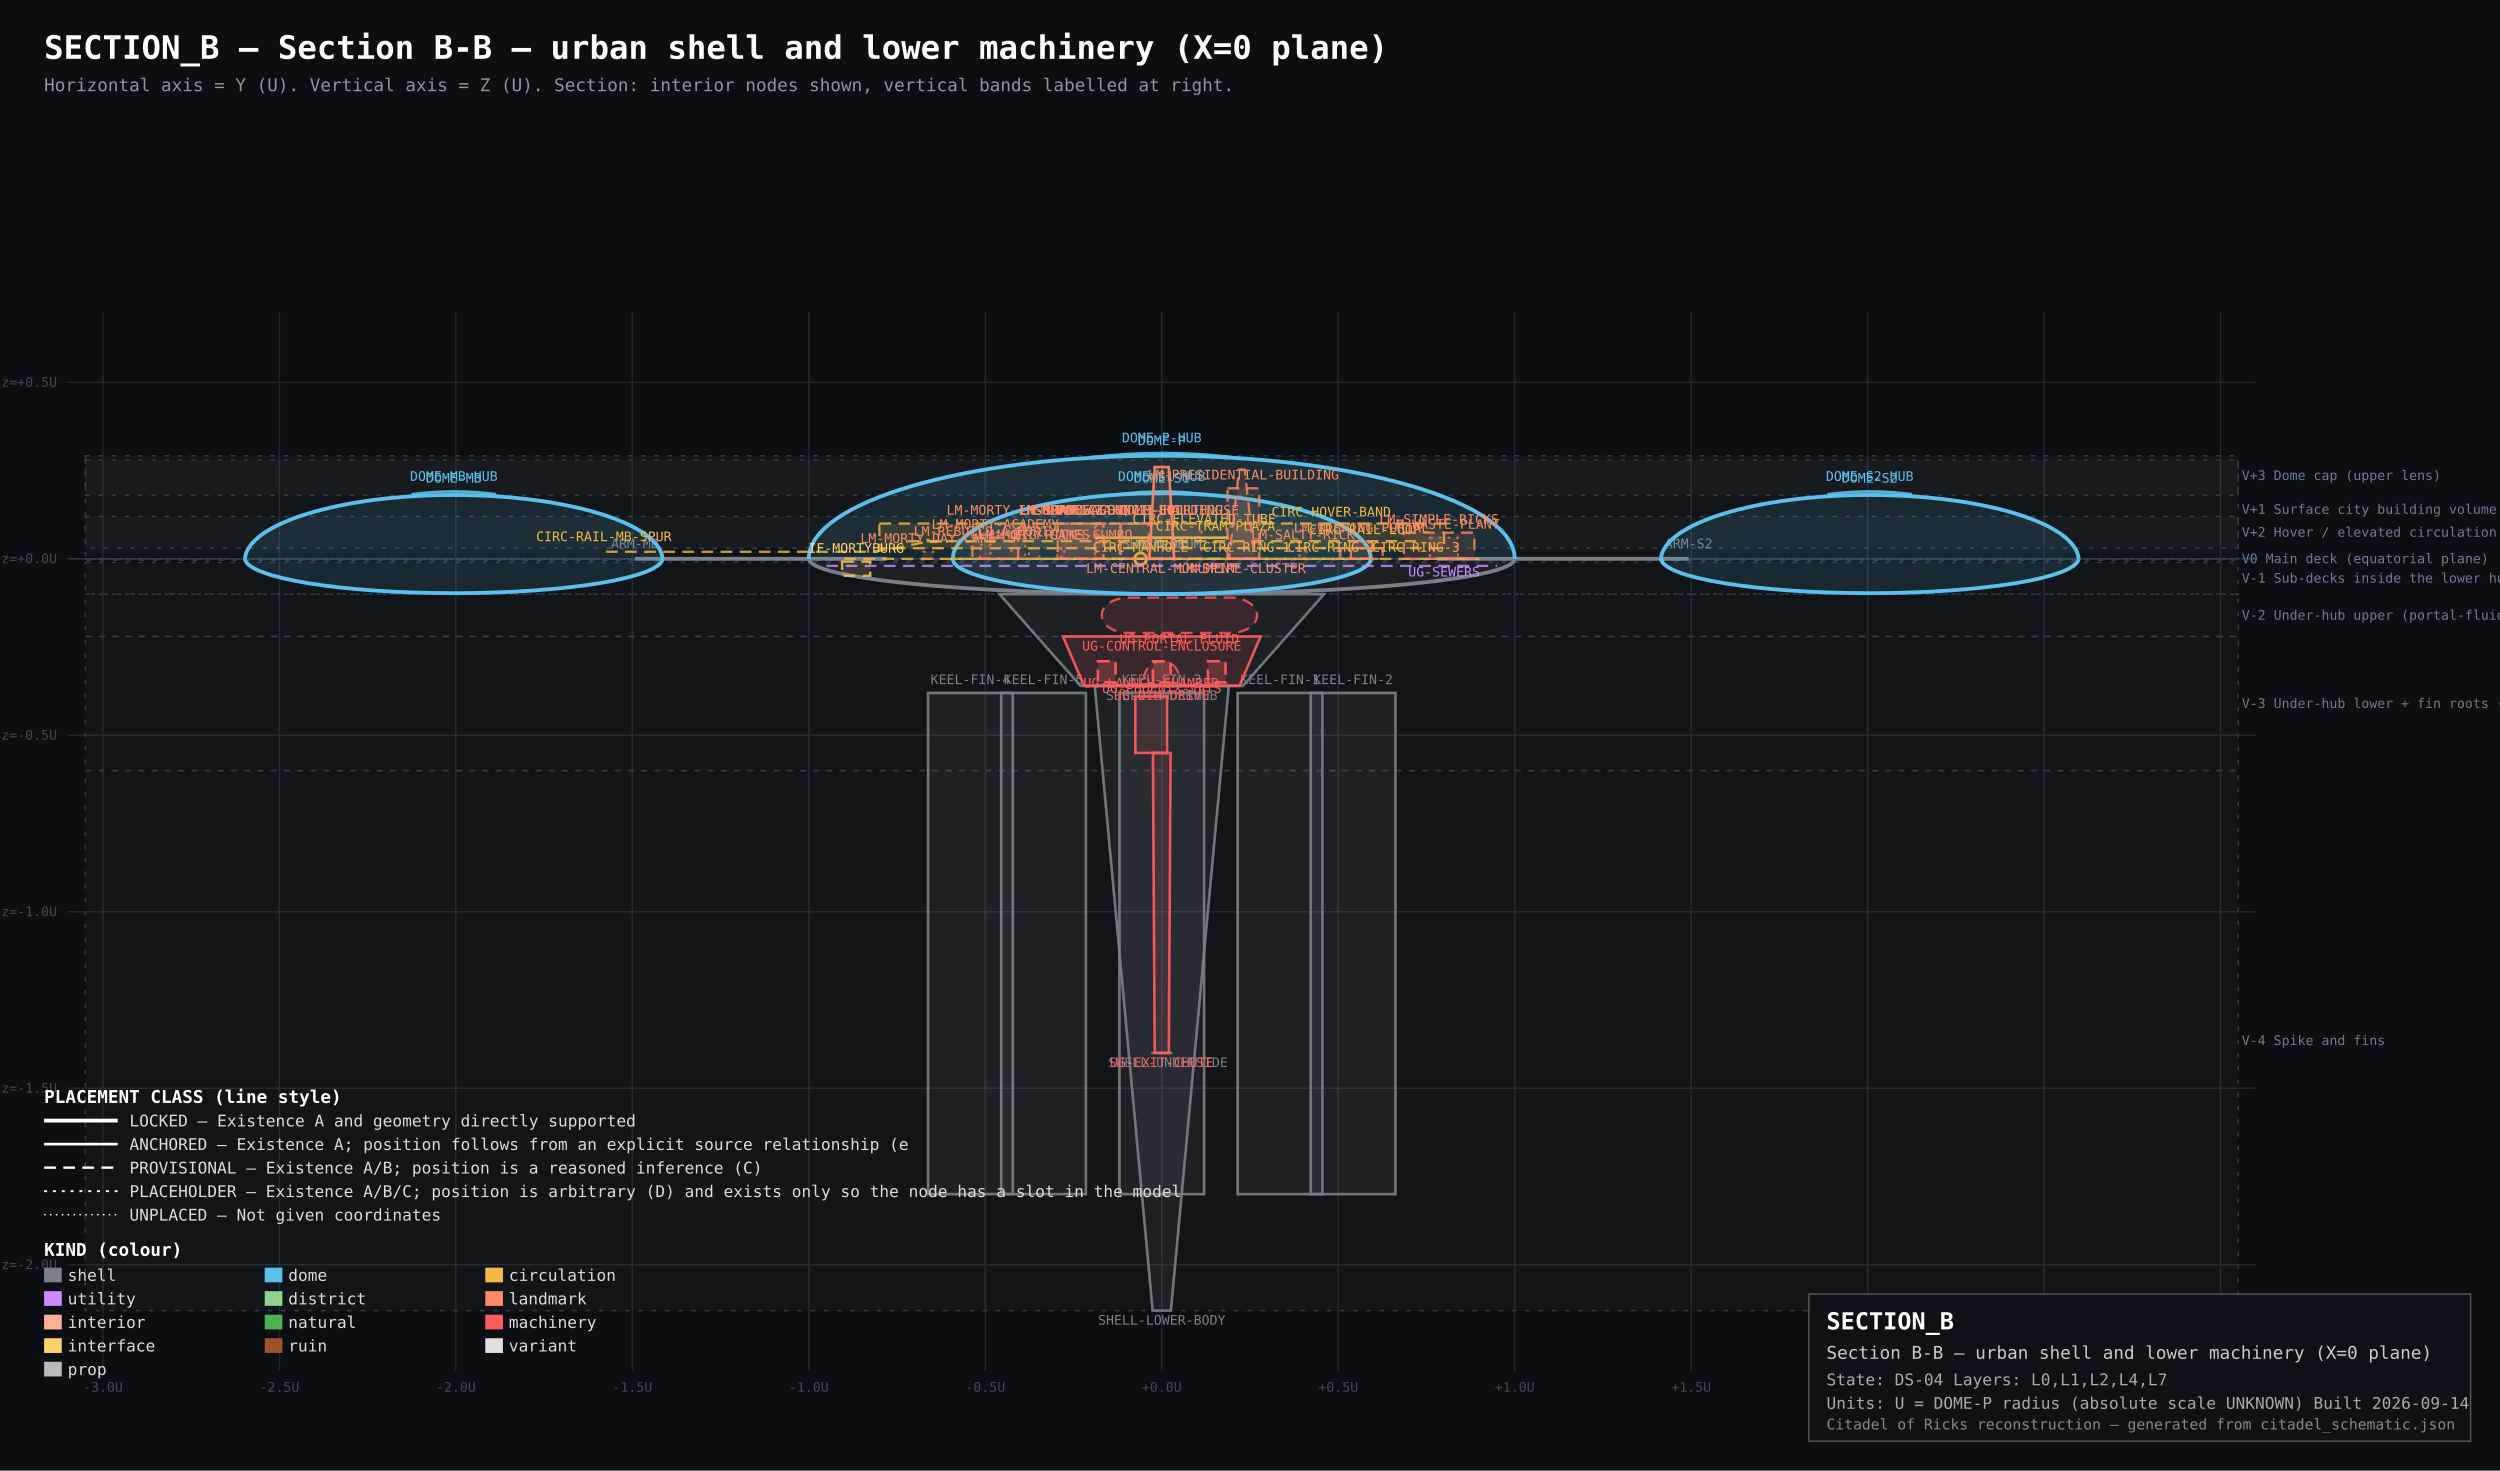
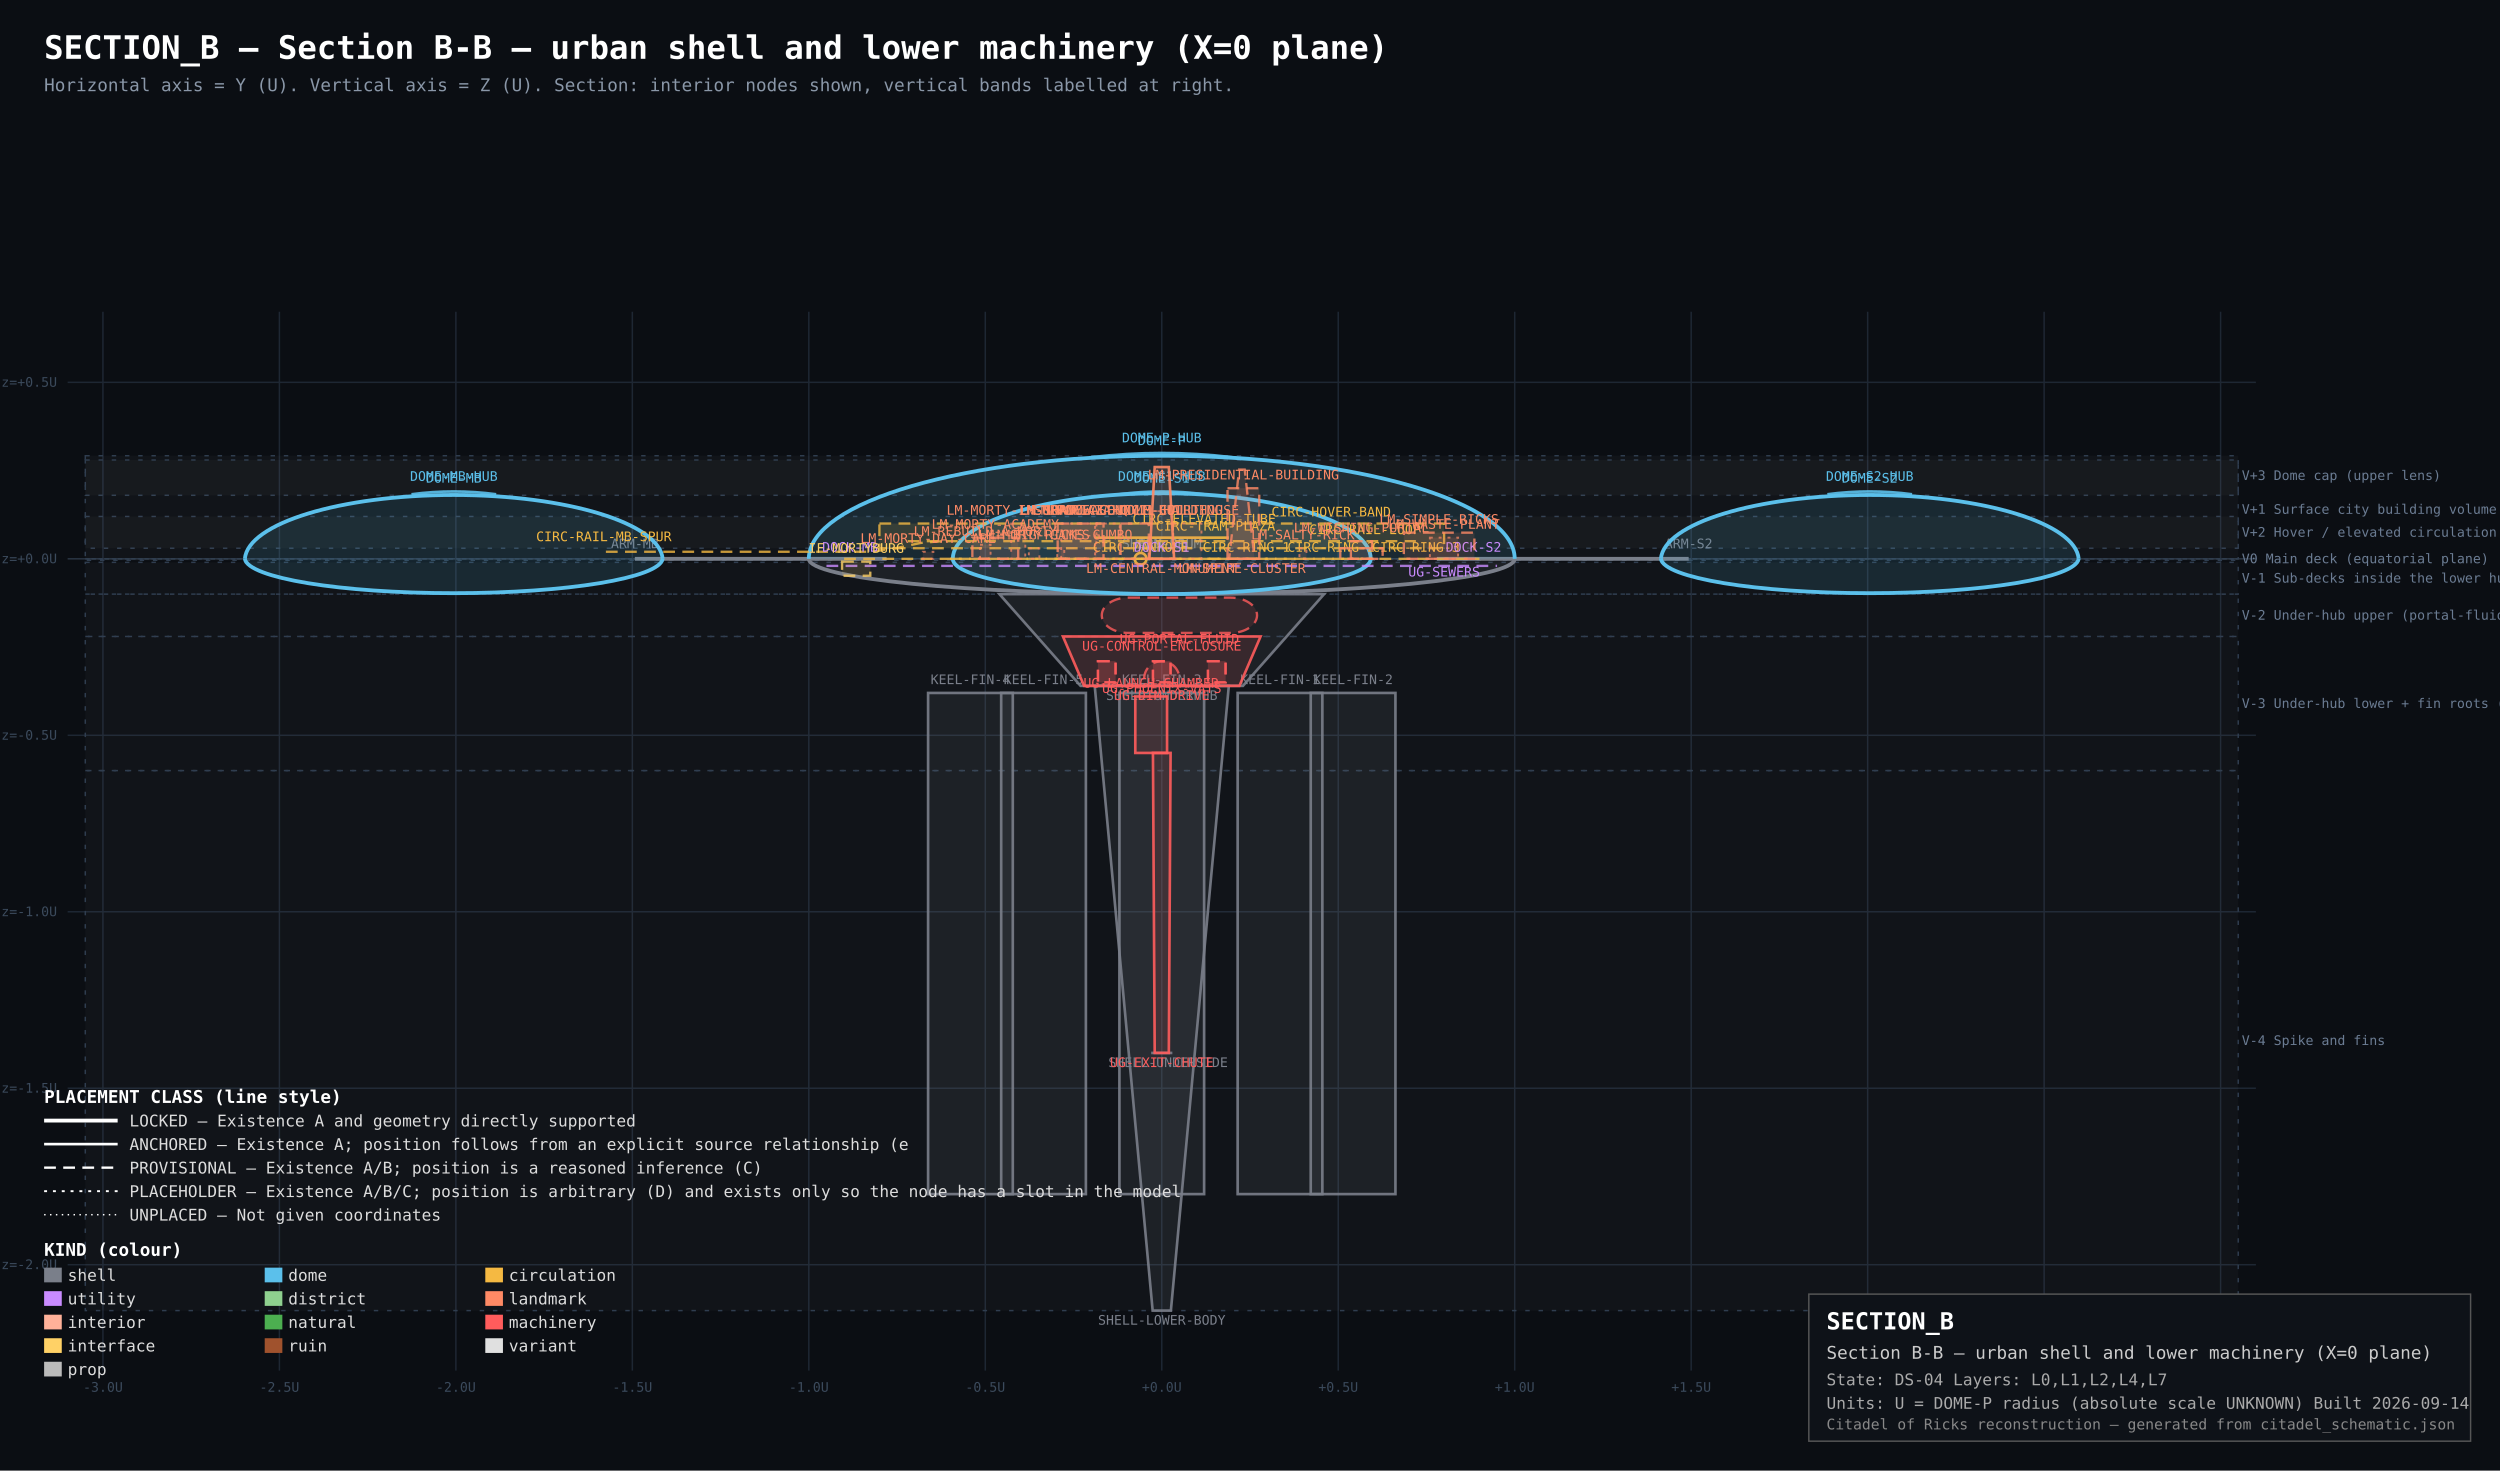
<svg xmlns="http://www.w3.org/2000/svg" width="1700" height="1000" viewBox="0 0 1700 1000" font-family="ui-monospace, Consolas, monospace">
  <rect width="1700" height="1000" fill="#0b0e13" />
  <line x1="46.0" y1="860.0" x2="1534.0" y2="860.0" stroke="#1e2733" stroke-width="1" />
  <text x="38.8" y="863.0" font-size="9" text-anchor="end" fill="#3b4a5c" font-family="ui-monospace, Consolas, monospace">z=-2.0U</text>
  <line x1="46.0" y1="740.0" x2="1534.0" y2="740.0" stroke="#1e2733" stroke-width="1" />
  <text x="38.8" y="743.0" font-size="9" text-anchor="end" fill="#3b4a5c" font-family="ui-monospace, Consolas, monospace">z=-1.5U</text>
  <line x1="46.0" y1="620.0" x2="1534.0" y2="620.0" stroke="#1e2733" stroke-width="1" />
  <text x="38.8" y="623.0" font-size="9" text-anchor="end" fill="#3b4a5c" font-family="ui-monospace, Consolas, monospace">z=-1.0U</text>
  <line x1="46.0" y1="500.0" x2="1534.0" y2="500.0" stroke="#1e2733" stroke-width="1" />
  <text x="38.8" y="503.0" font-size="9" text-anchor="end" fill="#3b4a5c" font-family="ui-monospace, Consolas, monospace">z=-0.5U</text>
  <line x1="46.0" y1="380.0" x2="1534.0" y2="380.0" stroke="#2a3644" stroke-width="1" />
  <text x="38.8" y="383.0" font-size="9" text-anchor="end" fill="#3b4a5c" font-family="ui-monospace, Consolas, monospace">z=+0.0U</text>
  <line x1="46.0" y1="260.0" x2="1534.0" y2="260.0" stroke="#1e2733" stroke-width="1" />
  <text x="38.8" y="263.0" font-size="9" text-anchor="end" fill="#3b4a5c" font-family="ui-monospace, Consolas, monospace">z=+0.5U</text>
  <line x1="70.0" y1="212.0" x2="70.0" y2="932.0" stroke="#1e2733" stroke-width="1" />
  <text x="70.0" y="946.4" font-size="9" text-anchor="middle" fill="#3b4a5c" font-family="ui-monospace, Consolas, monospace">-3.0U</text>
  <line x1="190.0" y1="212.0" x2="190.0" y2="932.0" stroke="#1e2733" stroke-width="1" />
  <text x="190.0" y="946.4" font-size="9" text-anchor="middle" fill="#3b4a5c" font-family="ui-monospace, Consolas, monospace">-2.5U</text>
  <line x1="310.0" y1="212.0" x2="310.0" y2="932.0" stroke="#1e2733" stroke-width="1" />
  <text x="310.0" y="946.4" font-size="9" text-anchor="middle" fill="#3b4a5c" font-family="ui-monospace, Consolas, monospace">-2.0U</text>
  <line x1="430.0" y1="212.0" x2="430.0" y2="932.0" stroke="#1e2733" stroke-width="1" />
  <text x="430.0" y="946.4" font-size="9" text-anchor="middle" fill="#3b4a5c" font-family="ui-monospace, Consolas, monospace">-1.5U</text>
  <line x1="550.0" y1="212.0" x2="550.0" y2="932.0" stroke="#1e2733" stroke-width="1" />
  <text x="550.0" y="946.4" font-size="9" text-anchor="middle" fill="#3b4a5c" font-family="ui-monospace, Consolas, monospace">-1.0U</text>
  <line x1="670.0" y1="212.0" x2="670.0" y2="932.0" stroke="#1e2733" stroke-width="1" />
  <text x="670.0" y="946.4" font-size="9" text-anchor="middle" fill="#3b4a5c" font-family="ui-monospace, Consolas, monospace">-0.5U</text>
  <line x1="790.0" y1="212.0" x2="790.0" y2="932.0" stroke="#1e2733" stroke-width="1" />
  <text x="790.0" y="946.4" font-size="9" text-anchor="middle" fill="#3b4a5c" font-family="ui-monospace, Consolas, monospace">+0.0U</text>
  <line x1="910.0" y1="212.0" x2="910.0" y2="932.0" stroke="#1e2733" stroke-width="1" />
  <text x="910.0" y="946.4" font-size="9" text-anchor="middle" fill="#3b4a5c" font-family="ui-monospace, Consolas, monospace">+0.5U</text>
  <line x1="1030.0" y1="212.0" x2="1030.0" y2="932.0" stroke="#1e2733" stroke-width="1" />
  <text x="1030.0" y="946.4" font-size="9" text-anchor="middle" fill="#3b4a5c" font-family="ui-monospace, Consolas, monospace">+1.0U</text>
  <line x1="1150.0" y1="212.0" x2="1150.0" y2="932.0" stroke="#1e2733" stroke-width="1" />
  <text x="1150.0" y="946.4" font-size="9" text-anchor="middle" fill="#3b4a5c" font-family="ui-monospace, Consolas, monospace">+1.5U</text>
  <line x1="1270.0" y1="212.0" x2="1270.0" y2="932.0" stroke="#1e2733" stroke-width="1" />
  <text x="1270.0" y="946.4" font-size="9" text-anchor="middle" fill="#3b4a5c" font-family="ui-monospace, Consolas, monospace">+2.0U</text>
  <line x1="1390.0" y1="212.0" x2="1390.0" y2="932.0" stroke="#1e2733" stroke-width="1" />
  <text x="1390.0" y="946.4" font-size="9" text-anchor="middle" fill="#3b4a5c" font-family="ui-monospace, Consolas, monospace">+2.5U</text>
  <line x1="1510.0" y1="212.0" x2="1510.0" y2="932.0" stroke="#1e2733" stroke-width="1" />
  <text x="1510.0" y="946.4" font-size="9" text-anchor="middle" fill="#3b4a5c" font-family="ui-monospace, Consolas, monospace">+3.0U</text>
  <rect x="58.0" y="309.9" width="1464.0" height="26.9" fill="#ffffff" fill-opacity="0.025" stroke="#2f3d4f" stroke-dasharray="3,6" />
  <text x="1524.4" y="326.4" font-size="9" text-anchor="start" fill="#6b7c93" font-family="ui-monospace, Consolas, monospace">V+3 Dome cap (upper lens)</text>
  <rect x="58.0" y="351.2" width="1464.0" height="21.6" fill="#ffffff" fill-opacity="0.025" stroke="#2f3d4f" stroke-dasharray="3,6" />
  <text x="1524.4" y="365.0" font-size="9" text-anchor="start" fill="#6b7c93" font-family="ui-monospace, Consolas, monospace">V+2 Hover / elevated circulation band</text>
  <rect x="58.0" y="312.8" width="1464.0" height="67.2" fill="#ffffff" fill-opacity="0.025" stroke="#2f3d4f" stroke-dasharray="3,6" />
  <text x="1524.4" y="349.4" font-size="9" text-anchor="start" fill="#6b7c93" font-family="ui-monospace, Consolas, monospace">V+1 Surface city building volume</text>
  <rect x="58.0" y="380.0" width="1464.0" height="1.0" fill="#ffffff" fill-opacity="0.025" stroke="#2f3d4f" stroke-dasharray="3,6" />
  <text x="1524.4" y="383.0" font-size="9" text-anchor="start" fill="#6b7c93" font-family="ui-monospace, Consolas, monospace">V0 Main deck (equatorial plane)</text>
  <rect x="58.0" y="382.4" width="1464.0" height="21.6" fill="#ffffff" fill-opacity="0.025" stroke="#2f3d4f" stroke-dasharray="3,6" />
  <text x="1524.4" y="396.2" font-size="9" text-anchor="start" fill="#6b7c93" font-family="ui-monospace, Consolas, monospace">V-1 Sub-decks inside the lower hull</text>
  <rect x="58.0" y="404.0" width="1464.0" height="28.8" fill="#ffffff" fill-opacity="0.025" stroke="#2f3d4f" stroke-dasharray="3,6" />
  <text x="1524.4" y="421.4" font-size="9" text-anchor="start" fill="#6b7c93" font-family="ui-monospace, Consolas, monospace">V-2 Under-hub upper (portal-fluid production)</text>
  <rect x="58.0" y="432.8" width="1464.0" height="91.2" fill="#ffffff" fill-opacity="0.025" stroke="#2f3d4f" stroke-dasharray="3,6" />
  <text x="1524.4" y="481.4" font-size="9" text-anchor="start" fill="#6b7c93" font-family="ui-monospace, Consolas, monospace">V-3 Under-hub lower + fin roots (Dimensional Drive, launch)</text>
  <rect x="58.0" y="524.0" width="1464.0" height="367.2" fill="#ffffff" fill-opacity="0.025" stroke="#2f3d4f" stroke-dasharray="3,6" />
  <text x="1524.4" y="710.6" font-size="9" text-anchor="start" fill="#6b7c93" font-family="ui-monospace, Consolas, monospace">V-4 Spike and fins</text>
  <text x="30" y="40" font-size="22" fill="#fff" font-weight="bold">SECTION_B — Section B-B — urban shell and lower machinery (X=0 plane)</text>
  <text x="30" y="62" font-size="12" fill="#8a97a8">Horizontal axis = Y (U). Vertical axis = Z (U). Section: interior nodes shown, vertical bands labelled at right.</text>
  <path d="M 550.0,380.0 A 240.0 24.0 0 0 0 1030.0,380.0" stroke="#7a7f8a" stroke-width="2.6" stroke-opacity="1.0" fill="#7a7f8a" fill-opacity="0.12" />
  <text x="790.0" y="372.8" font-size="9" text-anchor="middle" fill="#7a7f8a" font-family="ui-monospace, Consolas, monospace">SHELL-DRUM</text>
  <polygon points="679.6,404.0 900.4,404.0 845.2,466.4 734.8,466.4" stroke="#7a7f8a" stroke-width="1.8" stroke-opacity="0.9" fill="#7a7f8a" fill-opacity="0.12" />
  <text x="790.0" y="476.0" font-size="9" text-anchor="middle" fill="#7a7f8a" font-family="ui-monospace, Consolas, monospace">SHELL-UNDERHUB</text>
  <rect x="841.6" y="471.2" width="57.6" height="340.8" stroke="#7a7f8a" stroke-width="1.8" stroke-opacity="0.9" fill="#7a7f8a" fill-opacity="0.12" />
  <text x="870.4" y="465.2" font-size="9" text-anchor="middle" fill="#7a7f8a" font-family="ui-monospace, Consolas, monospace">KEEL-FIN-1</text>
  <rect x="891.3" y="471.2" width="57.6" height="340.8" stroke="#7a7f8a" stroke-width="1.8" stroke-opacity="0.9" fill="#7a7f8a" fill-opacity="0.12" />
  <text x="920.1" y="465.2" font-size="9" text-anchor="middle" fill="#7a7f8a" font-family="ui-monospace, Consolas, monospace">KEEL-FIN-2</text>
  <rect x="761.2" y="471.2" width="57.6" height="340.8" stroke="#7a7f8a" stroke-width="1.8" stroke-opacity="0.9" fill="#7a7f8a" fill-opacity="0.12" />
  <text x="790.0" y="465.2" font-size="9" text-anchor="middle" fill="#7a7f8a" font-family="ui-monospace, Consolas, monospace">KEEL-FIN-3</text>
  <rect x="631.1" y="471.2" width="57.6" height="340.8" stroke="#7a7f8a" stroke-width="1.8" stroke-opacity="0.9" fill="#7a7f8a" fill-opacity="0.12" />
  <text x="659.9" y="465.2" font-size="9" text-anchor="middle" fill="#7a7f8a" font-family="ui-monospace, Consolas, monospace">KEEL-FIN-4</text>
  <rect x="680.8" y="471.2" width="57.6" height="340.8" stroke="#7a7f8a" stroke-width="1.8" stroke-opacity="0.9" fill="#7a7f8a" fill-opacity="0.12" />
  <text x="709.6" y="465.2" font-size="9" text-anchor="middle" fill="#7a7f8a" font-family="ui-monospace, Consolas, monospace">KEEL-FIN-5</text>
  <polygon points="744.4,466.4 835.6,466.4 796.2,891.2 783.8,891.2" stroke="#7a7f8a" stroke-width="1.8" stroke-opacity="0.9" fill="#7a7f8a" fill-opacity="0.12" />
  <text x="790.0" y="900.8" font-size="9" text-anchor="middle" fill="#7a7f8a" font-family="ui-monospace, Consolas, monospace">SHELL-LOWER-BODY</text>
  <line x1="782.8" y1="716.0" x2="797.2" y2="716.0" stroke="#7a7f8a" stroke-width="1.8" stroke-opacity="0.9" fill="none" />
  <text x="794.3" y="725.6" font-size="9" text-anchor="middle" fill="#7a7f8a" font-family="ui-monospace, Consolas, monospace">SHELL-UNDERSIDE</text>
  <polyline points="790.0,380.0 790.0,380.0 790.0,380.0" stroke="#7a7f8a" stroke-width="2.6" stroke-opacity="1.0" fill="none" />
  <text x="790.0" y="372.8" font-size="9" text-anchor="middle" fill="#7a7f8a" font-family="ui-monospace, Consolas, monospace">ARM-S1</text>
  <polyline points="977.1,380.0 1062.7,380.0 1148.3,380.0" stroke="#7a7f8a" stroke-width="2.6" stroke-opacity="1.0" fill="none" />
  <text x="1148.3" y="372.8" font-size="9" text-anchor="middle" fill="#7a7f8a" font-family="ui-monospace, Consolas, monospace">ARM-S2</text>
  <polyline points="602.9,380.0 517.3,380.0 431.7,380.0" stroke="#7a7f8a" stroke-width="2.6" stroke-opacity="1.0" fill="none" />
  <text x="431.7" y="372.8" font-size="9" text-anchor="middle" fill="#7a7f8a" font-family="ui-monospace, Consolas, monospace">ARM-MB</text>
  <path d="M 550.0,380.0 A 240.0 70.1 0 0 1 1030.0,380.0" stroke="#5bc0eb" stroke-width="2.6" stroke-opacity="1.0" fill="#5bc0eb" fill-opacity="0.12" />
  <text x="790.0" y="302.7" font-size="9" text-anchor="middle" fill="#5bc0eb" font-family="ui-monospace, Consolas, monospace">DOME-P</text>
  <path d="M 647.9,380.0 A 142.1 44.6 0 0 1 932.1,380.0" stroke="#5bc0eb" stroke-width="2.6" stroke-opacity="1.0" fill="#5bc0eb" fill-opacity="0.12" />
  <path d="M 647.9,380.0 A 142.1 24.0 0 0 0 932.1,380.0" stroke="#5bc0eb" stroke-width="2.6" stroke-opacity="1.0" fill="#5bc0eb" fill-opacity="0.12" />
  <text x="790.0" y="328.2" font-size="9" text-anchor="middle" fill="#5bc0eb" font-family="ui-monospace, Consolas, monospace">DOME-S1</text>
  <path d="M 1129.4,380.0 A 142.1 44.6 0 0 1 1413.5,380.0" stroke="#5bc0eb" stroke-width="2.6" stroke-opacity="1.0" fill="#5bc0eb" fill-opacity="0.12" />
  <path d="M 1129.4,380.0 A 142.1 24.0 0 0 0 1413.5,380.0" stroke="#5bc0eb" stroke-width="2.6" stroke-opacity="1.0" fill="#5bc0eb" fill-opacity="0.12" />
  <text x="1271.4" y="328.2" font-size="9" text-anchor="middle" fill="#5bc0eb" font-family="ui-monospace, Consolas, monospace">DOME-S2</text>
  <path d="M 166.5,380.0 A 142.1 44.6 0 0 1 450.6,380.0" stroke="#5bc0eb" stroke-width="2.6" stroke-opacity="1.0" fill="#5bc0eb" fill-opacity="0.12" />
  <path d="M 166.5,380.0 A 142.1 24.0 0 0 0 450.6,380.0" stroke="#5bc0eb" stroke-width="2.6" stroke-opacity="1.0" fill="#5bc0eb" fill-opacity="0.12" />
  <text x="308.6" y="328.2" font-size="9" text-anchor="middle" fill="#5bc0eb" font-family="ui-monospace, Consolas, monospace">DOME-MB</text>
  <path d="M 742.0,310.9 A 401.4 401.4 0 0 1 838.0,310.9" stroke="#5bc0eb" stroke-width="1.8" stroke-opacity="0.9" fill="#5bc0eb" fill-opacity="0.12" />
  <text x="790.0" y="300.8" font-size="9" text-anchor="middle" fill="#5bc0eb" font-family="ui-monospace, Consolas, monospace">DOME-P-HUB</text>
  <path d="M 761.2,336.1 A 217.0 217.0 0 0 1 818.8,336.1" stroke="#5bc0eb" stroke-width="1.8" stroke-opacity="0.9" fill="#5bc0eb" fill-opacity="0.12" />
  <text x="790.0" y="327.0" font-size="9" text-anchor="middle" fill="#5bc0eb" font-family="ui-monospace, Consolas, monospace">DOME-S1-HUB</text>
  <path d="M 1242.6,336.1 A 217.0 217.0 0 0 1 1300.2,336.1" stroke="#5bc0eb" stroke-width="1.8" stroke-opacity="0.9" fill="#5bc0eb" fill-opacity="0.12" />
  <text x="1271.4" y="327.0" font-size="9" text-anchor="middle" fill="#5bc0eb" font-family="ui-monospace, Consolas, monospace">DOME-S2-HUB</text>
  <path d="M 279.8,336.1 A 217.0 217.0 0 0 1 337.4,336.1" stroke="#5bc0eb" stroke-width="1.8" stroke-opacity="0.9" fill="#5bc0eb" fill-opacity="0.12" />
  <text x="308.6" y="327.0" font-size="9" text-anchor="middle" fill="#5bc0eb" font-family="ui-monospace, Consolas, monospace">DOME-MB-HUB</text>
  <line x1="718.0" y1="380.0" x2="862.0" y2="380.0" stroke="#f5b942" stroke-width="1.6" stroke-opacity="0.8" stroke-dasharray="8,5" fill="none" />
  <text x="847.6" y="375.2" font-size="9" text-anchor="middle" fill="#f5b942" font-family="ui-monospace, Consolas, monospace">CIRC-RING-1</text>
  <line x1="646.0" y1="380.0" x2="934.0" y2="380.0" stroke="#f5b942" stroke-width="1.6" stroke-opacity="0.8" stroke-dasharray="8,5" fill="none" />
  <text x="905.2" y="375.2" font-size="9" text-anchor="middle" fill="#f5b942" font-family="ui-monospace, Consolas, monospace">CIRC-RING-2</text>
  <line x1="574.0" y1="380.0" x2="1006.0" y2="380.0" stroke="#f5b942" stroke-width="1.6" stroke-opacity="0.8" stroke-dasharray="8,5" fill="none" />
  <text x="962.8" y="375.2" font-size="9" text-anchor="middle" fill="#f5b942" font-family="ui-monospace, Consolas, monospace">CIRC-RING-3</text>
  <line x1="617.2" y1="368.0" x2="962.8" y2="368.0" stroke="#f5b942" stroke-width="1.6" stroke-opacity="0.8" stroke-dasharray="8,5" fill="none" />
  <text x="928.2" y="363.2" font-size="9" text-anchor="middle" fill="#f5b942" font-family="ui-monospace, Consolas, monospace">CIRC-RAIL-LOOP</text>
  <polyline points="640.4,368.0 626.1,369.2 608.9,372.8 592.6,375.2 528.2,375.2 440.1,375.2 410.6,375.2" stroke="#f5b942" stroke-width="1.6" stroke-opacity="0.8" stroke-dasharray="8,5" fill="none" />
  <text x="410.6" y="368.0" font-size="9" text-anchor="middle" fill="#f5b942" font-family="ui-monospace, Consolas, monospace">CIRC-RAIL-MB-SPUR</text>
  <line x1="744.4" y1="365.6" x2="835.6" y2="365.6" stroke="#f5b942" stroke-width="1.8" stroke-opacity="0.9" fill="none" />
  <text x="826.5" y="360.8" font-size="9" text-anchor="middle" fill="#f5b942" font-family="ui-monospace, Consolas, monospace">CIRC-TRAM-PLAZA</text>
  <rect x="598.0" y="356.0" width="384.0" height="16.8" stroke="#f5b942" stroke-width="1.6" stroke-opacity="0.8" stroke-dasharray="8,5" fill="#f5b942" fill-opacity="0.12" />
  <text x="905.2" y="351.2" font-size="9" text-anchor="middle" fill="#f5b942" font-family="ui-monospace, Consolas, monospace">CIRC-HOVER-BAND</text>
  <circle cx="775.6" cy="380.0" r="4" stroke="#f5b942" stroke-width="1.8" stroke-opacity="0.9" fill="#f5b942" fill-opacity="0.12" />
  <text x="775.6" y="375.2" font-size="9" text-anchor="middle" fill="#f5b942" font-family="ui-monospace, Consolas, monospace">CIRC-MANHOLE</text>
  <polyline points="818.8,363.2 818.8,363.2 818.8,363.2" stroke="#f5b942" stroke-width="1.6" stroke-opacity="0.8" stroke-dasharray="8,5" fill="none" />
  <text x="818.8" y="356.0" font-size="9" text-anchor="middle" fill="#f5b942" font-family="ui-monospace, Consolas, monospace">CIRC-ELEVATED-TUBE</text>
  <line x1="562.0" y1="384.8" x2="1018.0" y2="384.8" stroke="#c98bff" stroke-width="1.6" stroke-opacity="0.8" stroke-dasharray="8,5" fill="none" />
  <text x="982.0" y="392.0" font-size="9" text-anchor="middle" fill="#c98bff" font-family="ui-monospace, Consolas, monospace">UG-SEWERS</text>
+   <text x="790.0" y="375.2" font-size="9" text-anchor="middle" fill="#c98bff" font-family="ui-monospace, Consolas, monospace">DOCK-S1</text>
+   <text x="1002.0" y="375.2" font-size="9" text-anchor="middle" fill="#c98bff" font-family="ui-monospace, Consolas, monospace">DOCK-S2</text>
+   <text x="578.0" y="375.2" font-size="9" text-anchor="middle" fill="#c98bff" font-family="ui-monospace, Consolas, monospace">DOCK-MB</text>
  <polygon points="785.2,317.6 794.8,317.6 798.4,380.0 781.6,380.0" stroke="#ff8a65" stroke-width="1.8" stroke-opacity="0.9" fill="#ff8a65" fill-opacity="0.12" />
  <text x="790.0" y="389.6" font-size="9" text-anchor="middle" fill="#ff8a65" font-family="ui-monospace, Consolas, monospace">LM-CENTRAL-MONUMENT</text>
  <polygon points="842.6,319.3 846.4,319.3 853.1,380.0 835.8,380.0" stroke="#ff8a65" stroke-width="1.6" stroke-opacity="0.8" stroke-dasharray="8,5" fill="#ff8a65" fill-opacity="0.12" />
  <text x="844.5" y="389.6" font-size="9" text-anchor="middle" fill="#ff8a65" font-family="ui-monospace, Consolas, monospace">LM-SPIRE-CLUSTER</text>
  <rect x="834.7" y="332.0" width="21.6" height="48.0" stroke="#ff8a65" stroke-width="1.6" stroke-opacity="0.8" stroke-dasharray="8,5" fill="#ff8a65" fill-opacity="0.12" />
  <text x="845.5" y="326.0" font-size="9" text-anchor="middle" fill="#ff8a65" font-family="ui-monospace, Consolas, monospace">LM-PRESIDENTIAL-BUILDING</text>
  <rect x="762.0" y="356.0" width="19.2" height="24.0" stroke="#ff8a65" stroke-width="1.6" stroke-opacity="0.8" stroke-dasharray="8,5" fill="#ff8a65" fill-opacity="0.12" />
  <text x="771.6" y="350.0" font-size="9" text-anchor="middle" fill="#ff8a65" font-family="ui-monospace, Consolas, monospace">LM-PLAZA-DOME-BUILDING</text>
  <rect x="744.6" y="356.0" width="16.8" height="24.0" stroke="#ff8a65" stroke-width="1.3" stroke-opacity="0.7" stroke-dasharray="2,4" fill="#ff8a65" fill-opacity="0.12" />
  <text x="753.0" y="350.0" font-size="9" text-anchor="middle" fill="#ff8a65" font-family="ui-monospace, Consolas, monospace">LM-SHADOW-COUNCIL-HALL</text>
  <rect x="797.8" y="356.0" width="19.2" height="24.0" stroke="#ff8a65" stroke-width="1.3" stroke-opacity="0.7" stroke-dasharray="2,4" fill="#ff8a65" fill-opacity="0.12" />
  <text x="807.4" y="350.0" font-size="9" text-anchor="middle" fill="#ff8a65" font-family="ui-monospace, Consolas, monospace">LM-COURTHOUSE</text>
  <rect x="721.6" y="356.0" width="24.0" height="24.0" stroke="#ff8a65" stroke-width="1.3" stroke-opacity="0.7" stroke-dasharray="2,4" fill="#ff8a65" fill-opacity="0.12" />
  <text x="733.6" y="350.0" font-size="9" text-anchor="middle" fill="#ff8a65" font-family="ui-monospace, Consolas, monospace">LM-MORTY-AGENCY</text>
  <rect x="719.2" y="356.0" width="31.2" height="24.0" stroke="#ff8a65" stroke-width="1.6" stroke-opacity="0.8" stroke-dasharray="8,5" fill="#ff8a65" fill-opacity="0.12" />
  <text x="734.8" y="350.0" font-size="9" text-anchor="middle" fill="#ff8a65" font-family="ui-monospace, Consolas, monospace">LM-POLICE-HQ</text>
  <rect x="661.2" y="365.6" width="31.2" height="14.4" stroke="#ff8a65" stroke-width="1.6" stroke-opacity="0.8" stroke-dasharray="8,5" fill="#ff8a65" fill-opacity="0.12" />
  <text x="676.8" y="359.6" font-size="9" text-anchor="middle" fill="#ff8a65" font-family="ui-monospace, Consolas, monospace">LM-MORTY-ACADEMY</text>
  <rect x="954.6" y="362.2" width="48.0" height="17.8" stroke="#ff8a65" stroke-width="1.6" stroke-opacity="0.8" stroke-dasharray="8,5" fill="#ff8a65" fill-opacity="0.12" />
  <text x="978.6" y="356.2" font-size="9" text-anchor="middle" fill="#ff8a65" font-family="ui-monospace, Consolas, monospace">LM-SIMPLE-RICKS</text>
  <rect x="911.4" y="372.8" width="28.8" height="7.2" stroke="#ff8a65" stroke-width="1.6" stroke-opacity="0.8" stroke-dasharray="8,5" fill="none" />
  <rect x="918.6" y="368.0" width="14.4" height="12.0" stroke="#ff8a65" stroke-width="1.6" stroke-opacity="0.8" stroke-dasharray="8,5" fill="#ff8a65" fill-opacity="0.12" />
  <text x="925.8" y="362.0" font-size="9" text-anchor="middle" fill="#ff8a65" font-family="ui-monospace, Consolas, monospace">LM-WISHING-PORTAL</text>
  <rect x="972.3" y="365.6" width="19.2" height="14.4" stroke="#ff8a65" stroke-width="1.3" stroke-opacity="0.7" stroke-dasharray="2,4" fill="#ff8a65" fill-opacity="0.12" />
  <text x="981.9" y="359.6" font-size="9" text-anchor="middle" fill="#ff8a65" font-family="ui-monospace, Consolas, monospace">LM-WASTE-PLANT</text>
  <rect x="627.5" y="375.2" width="7.2" height="4.8" stroke="#ff8a65" stroke-width="1.3" stroke-opacity="0.7" stroke-dasharray="2,4" fill="#ff8a65" fill-opacity="0.12" />
  <text x="631.1" y="369.2" font-size="9" text-anchor="middle" fill="#ff8a65" font-family="ui-monospace, Consolas, monospace">LM-MORTY-DAY-CARE</text>
  <rect x="699.6" y="372.8" width="7.2" height="7.2" stroke="#ff8a65" stroke-width="1.3" stroke-opacity="0.7" stroke-dasharray="2,4" fill="#ff8a65" fill-opacity="0.12" />
  <text x="703.2" y="366.8" font-size="9" text-anchor="middle" fill="#ff8a65" font-family="ui-monospace, Consolas, monospace">LM-MORTY-GAMES</text>
  <rect x="687.6" y="356.0" width="9.6" height="24.0" stroke="#ff8a65" stroke-width="1.3" stroke-opacity="0.7" stroke-dasharray="2,4" fill="#ff8a65" fill-opacity="0.12" />
  <text x="692.4" y="350.0" font-size="9" text-anchor="middle" fill="#ff8a65" font-family="ui-monospace, Consolas, monospace">LM-MORTY-INSURANCE</text>
  <rect x="883.6" y="372.8" width="4.8" height="7.2" stroke="#ff8a65" stroke-width="1.3" stroke-opacity="0.7" stroke-dasharray="2,4" fill="#ff8a65" fill-opacity="0.12" />
  <text x="886.0" y="366.8" font-size="9" text-anchor="middle" fill="#ff8a65" font-family="ui-monospace, Consolas, monospace">LM-SALTY-RICK</text>
  <rect x="718.9" y="372.8" width="4.8" height="7.2" stroke="#ff8a65" stroke-width="1.3" stroke-opacity="0.7" stroke-dasharray="2,4" fill="#ff8a65" fill-opacity="0.12" />
  <text x="721.3" y="366.8" font-size="9" text-anchor="middle" fill="#ff8a65" font-family="ui-monospace, Consolas, monospace">LM-BIG-RICKS-GUMBO</text>
  <rect x="666.4" y="370.4" width="7.2" height="9.6" stroke="#ff8a65" stroke-width="1.3" stroke-opacity="0.7" stroke-dasharray="2,4" fill="#ff8a65" fill-opacity="0.12" />
  <text x="670.0" y="364.4" font-size="9" text-anchor="middle" fill="#ff8a65" font-family="ui-monospace, Consolas, monospace">LM-REBUILD-A-MORTY</text>
  <rect x="749.2" y="406.4" width="105.6" height="24.0" rx="18" stroke="#ff5c5c" stroke-width="1.6" stroke-opacity="0.8" stroke-dasharray="8,5" fill="#ff5c5c" fill-opacity="0.12" />
  <text x="802.0" y="437.6" font-size="9" text-anchor="middle" fill="#ff5c5c" font-family="ui-monospace, Consolas, monospace">UG-PORTAL-FLUID</text>
  <polygon points="722.8,432.8 857.2,432.8 842.8,466.4 737.2,466.4" stroke="#ff5c5c" stroke-width="1.8" stroke-opacity="0.9" fill="#ff5c5c" fill-opacity="0.12" />
  <text x="790.0" y="476.0" font-size="9" text-anchor="middle" fill="#ff5c5c" font-family="ui-monospace, Consolas, monospace">UG-DIM-DRIVE</text>
  <path d="M 778.0,461.6 A 12.0 12.0 0 0 1 802.0,461.6" stroke="#ff5c5c" stroke-width="1.6" stroke-opacity="0.8" stroke-dasharray="8,5" fill="#ff5c5c" fill-opacity="0.12" />
  <text x="790.0" y="442.4" font-size="9" text-anchor="middle" fill="#ff5c5c" font-family="ui-monospace, Consolas, monospace">UG-CONTROL-ENCLOSURE</text>
  <rect x="784.0" y="449.6" width="12.0" height="14.4" stroke="#ff5c5c" stroke-width="1.6" stroke-opacity="0.8" stroke-dasharray="8,5" fill="#ff5c5c" fill-opacity="0.12" />
  <rect x="821.4" y="449.6" width="12.0" height="14.4" stroke="#ff5c5c" stroke-width="1.6" stroke-opacity="0.8" stroke-dasharray="8,5" fill="#ff5c5c" fill-opacity="0.12" />
  <rect x="821.4" y="449.6" width="12.0" height="14.4" stroke="#ff5c5c" stroke-width="1.6" stroke-opacity="0.8" stroke-dasharray="8,5" fill="#ff5c5c" fill-opacity="0.12" />
  <rect x="784.0" y="449.6" width="12.0" height="14.4" stroke="#ff5c5c" stroke-width="1.6" stroke-opacity="0.8" stroke-dasharray="8,5" fill="#ff5c5c" fill-opacity="0.12" />
  <rect x="746.6" y="449.6" width="12.0" height="14.4" stroke="#ff5c5c" stroke-width="1.6" stroke-opacity="0.8" stroke-dasharray="8,5" fill="#ff5c5c" fill-opacity="0.12" />
  <rect x="746.6" y="449.6" width="12.0" height="14.4" stroke="#ff5c5c" stroke-width="1.6" stroke-opacity="0.8" stroke-dasharray="8,5" fill="#ff5c5c" fill-opacity="0.12" />
  <text x="790.0" y="471.2" font-size="9" text-anchor="middle" fill="#ff5c5c" font-family="ui-monospace, Consolas, monospace">UG-PHOENIX-VATS</text>
  <rect x="772.0" y="473.6" width="21.6" height="38.4" stroke="#ff5c5c" stroke-width="1.8" stroke-opacity="0.9" fill="#ff5c5c" fill-opacity="0.12" />
  <text x="782.8" y="467.6" font-size="9" text-anchor="middle" fill="#ff5c5c" font-family="ui-monospace, Consolas, monospace">UG-LAUNCH-CHAMBER</text>
  <polygon points="784.0,512.0 796.0,512.0 794.8,716.0 785.2,716.0" stroke="#ff5c5c" stroke-width="1.8" stroke-opacity="0.9" fill="#ff5c5c" fill-opacity="0.12" />
  <text x="790.0" y="725.6" font-size="9" text-anchor="middle" fill="#ff5c5c" font-family="ui-monospace, Consolas, monospace">UG-EXIT-CHUTE</text>
  <rect x="572.6" y="381.9" width="19.2" height="9.6" stroke="#ffd166" stroke-width="1.6" stroke-opacity="0.8" stroke-dasharray="8,5" fill="#ffd166" fill-opacity="0.12" />
  <text x="582.2" y="375.9" font-size="9" text-anchor="middle" fill="#ffd166" font-family="ui-monospace, Consolas, monospace">IF-MORTYBURG</text>
  <text x="30" y="750" font-size="12" fill="#fff" font-family="ui-monospace, Consolas, monospace" font-weight="bold">PLACEMENT CLASS (line style)</text>
  <line x1="30" y1="762" x2="80" y2="762" stroke="#fff" stroke-width="2.6" />
  <text x="88" y="766" font-size="11" fill="#ddd" font-family="ui-monospace, Consolas, monospace">LOCKED — Existence A and geometry directly supported</text>
  <line x1="30" y1="778" x2="80" y2="778" stroke="#fff" stroke-width="1.8" />
  <text x="88" y="782" font-size="11" fill="#ddd" font-family="ui-monospace, Consolas, monospace">ANCHORED — Existence A; position follows from an explicit source relationship (e</text>
  <line x1="30" y1="794" x2="80" y2="794" stroke="#fff" stroke-width="1.6" stroke-dasharray="8,5" />
  <text x="88" y="798" font-size="11" fill="#ddd" font-family="ui-monospace, Consolas, monospace">PROVISIONAL — Existence A/B; position is a reasoned inference (C)</text>
  <line x1="30" y1="810" x2="80" y2="810" stroke="#fff" stroke-width="1.3" stroke-dasharray="2,4" />
  <text x="88" y="814" font-size="11" fill="#ddd" font-family="ui-monospace, Consolas, monospace">PLACEHOLDER — Existence A/B/C; position is arbitrary (D) and exists only so the node has a slot in the model</text>
  <line x1="30" y1="826" x2="80" y2="826" stroke="#fff" stroke-width="1.0" stroke-dasharray="1,3" />
  <text x="88" y="830" font-size="11" fill="#ddd" font-family="ui-monospace, Consolas, monospace">UNPLACED — Not given coordinates</text>
  <text x="30" y="854" font-size="12" fill="#fff" font-family="ui-monospace, Consolas, monospace" font-weight="bold">KIND (colour)</text>
  <rect x="30" y="862" width="12" height="10" fill="#7a7f8a" />
  <text x="46" y="871" font-size="11" fill="#ddd" font-family="ui-monospace, Consolas, monospace">shell</text>
  <rect x="180" y="862" width="12" height="10" fill="#5bc0eb" />
  <text x="196" y="871" font-size="11" fill="#ddd" font-family="ui-monospace, Consolas, monospace">dome</text>
  <rect x="330" y="862" width="12" height="10" fill="#f5b942" />
  <text x="346" y="871" font-size="11" fill="#ddd" font-family="ui-monospace, Consolas, monospace">circulation</text>
  <rect x="30" y="878" width="12" height="10" fill="#c98bff" />
  <text x="46" y="887" font-size="11" fill="#ddd" font-family="ui-monospace, Consolas, monospace">utility</text>
  <rect x="180" y="878" width="12" height="10" fill="#8fd18f" />
  <text x="196" y="887" font-size="11" fill="#ddd" font-family="ui-monospace, Consolas, monospace">district</text>
  <rect x="330" y="878" width="12" height="10" fill="#ff8a65" />
  <text x="346" y="887" font-size="11" fill="#ddd" font-family="ui-monospace, Consolas, monospace">landmark</text>
  <rect x="30" y="894" width="12" height="10" fill="#ffb199" />
  <text x="46" y="903" font-size="11" fill="#ddd" font-family="ui-monospace, Consolas, monospace">interior</text>
  <rect x="180" y="894" width="12" height="10" fill="#4caf50" />
  <text x="196" y="903" font-size="11" fill="#ddd" font-family="ui-monospace, Consolas, monospace">natural</text>
  <rect x="330" y="894" width="12" height="10" fill="#ff5c5c" />
  <text x="346" y="903" font-size="11" fill="#ddd" font-family="ui-monospace, Consolas, monospace">machinery</text>
  <rect x="30" y="910" width="12" height="10" fill="#ffd166" />
  <text x="46" y="919" font-size="11" fill="#ddd" font-family="ui-monospace, Consolas, monospace">interface</text>
  <rect x="180" y="910" width="12" height="10" fill="#a0522d" />
  <text x="196" y="919" font-size="11" fill="#ddd" font-family="ui-monospace, Consolas, monospace">ruin</text>
  <rect x="330" y="910" width="12" height="10" fill="#e0e0e0" />
  <text x="346" y="919" font-size="11" fill="#ddd" font-family="ui-monospace, Consolas, monospace">variant</text>
  <rect x="30" y="926" width="12" height="10" fill="#bbbbbb" />
  <text x="46" y="935" font-size="11" fill="#ddd" font-family="ui-monospace, Consolas, monospace">prop</text>
  <rect x="1230" y="880" width="450" height="100" fill="#0e1218" stroke="#555" />
  <text x="1242" y="904" font-size="16" fill="#fff" font-family="ui-monospace, Consolas, monospace" font-weight="bold">SECTION_B</text>
  <text x="1242" y="924" font-size="12" fill="#ccc" font-family="ui-monospace, Consolas, monospace">Section B-B — urban shell and lower machinery (X=0 plane)</text>
  <text x="1242" y="942" font-size="11" fill="#aaa" font-family="ui-monospace, Consolas, monospace">State: DS-04   Layers: L0,L1,L2,L4,L7</text>
  <text x="1242" y="958" font-size="11" fill="#aaa" font-family="ui-monospace, Consolas, monospace">Units: U = DOME-P radius (absolute scale UNKNOWN)   Built 2026-09-14</text>
  <text x="1242" y="972" font-size="10" fill="#888" font-family="ui-monospace, Consolas, monospace">Citadel of Ricks reconstruction — generated from citadel_schematic.json</text>
</svg>
